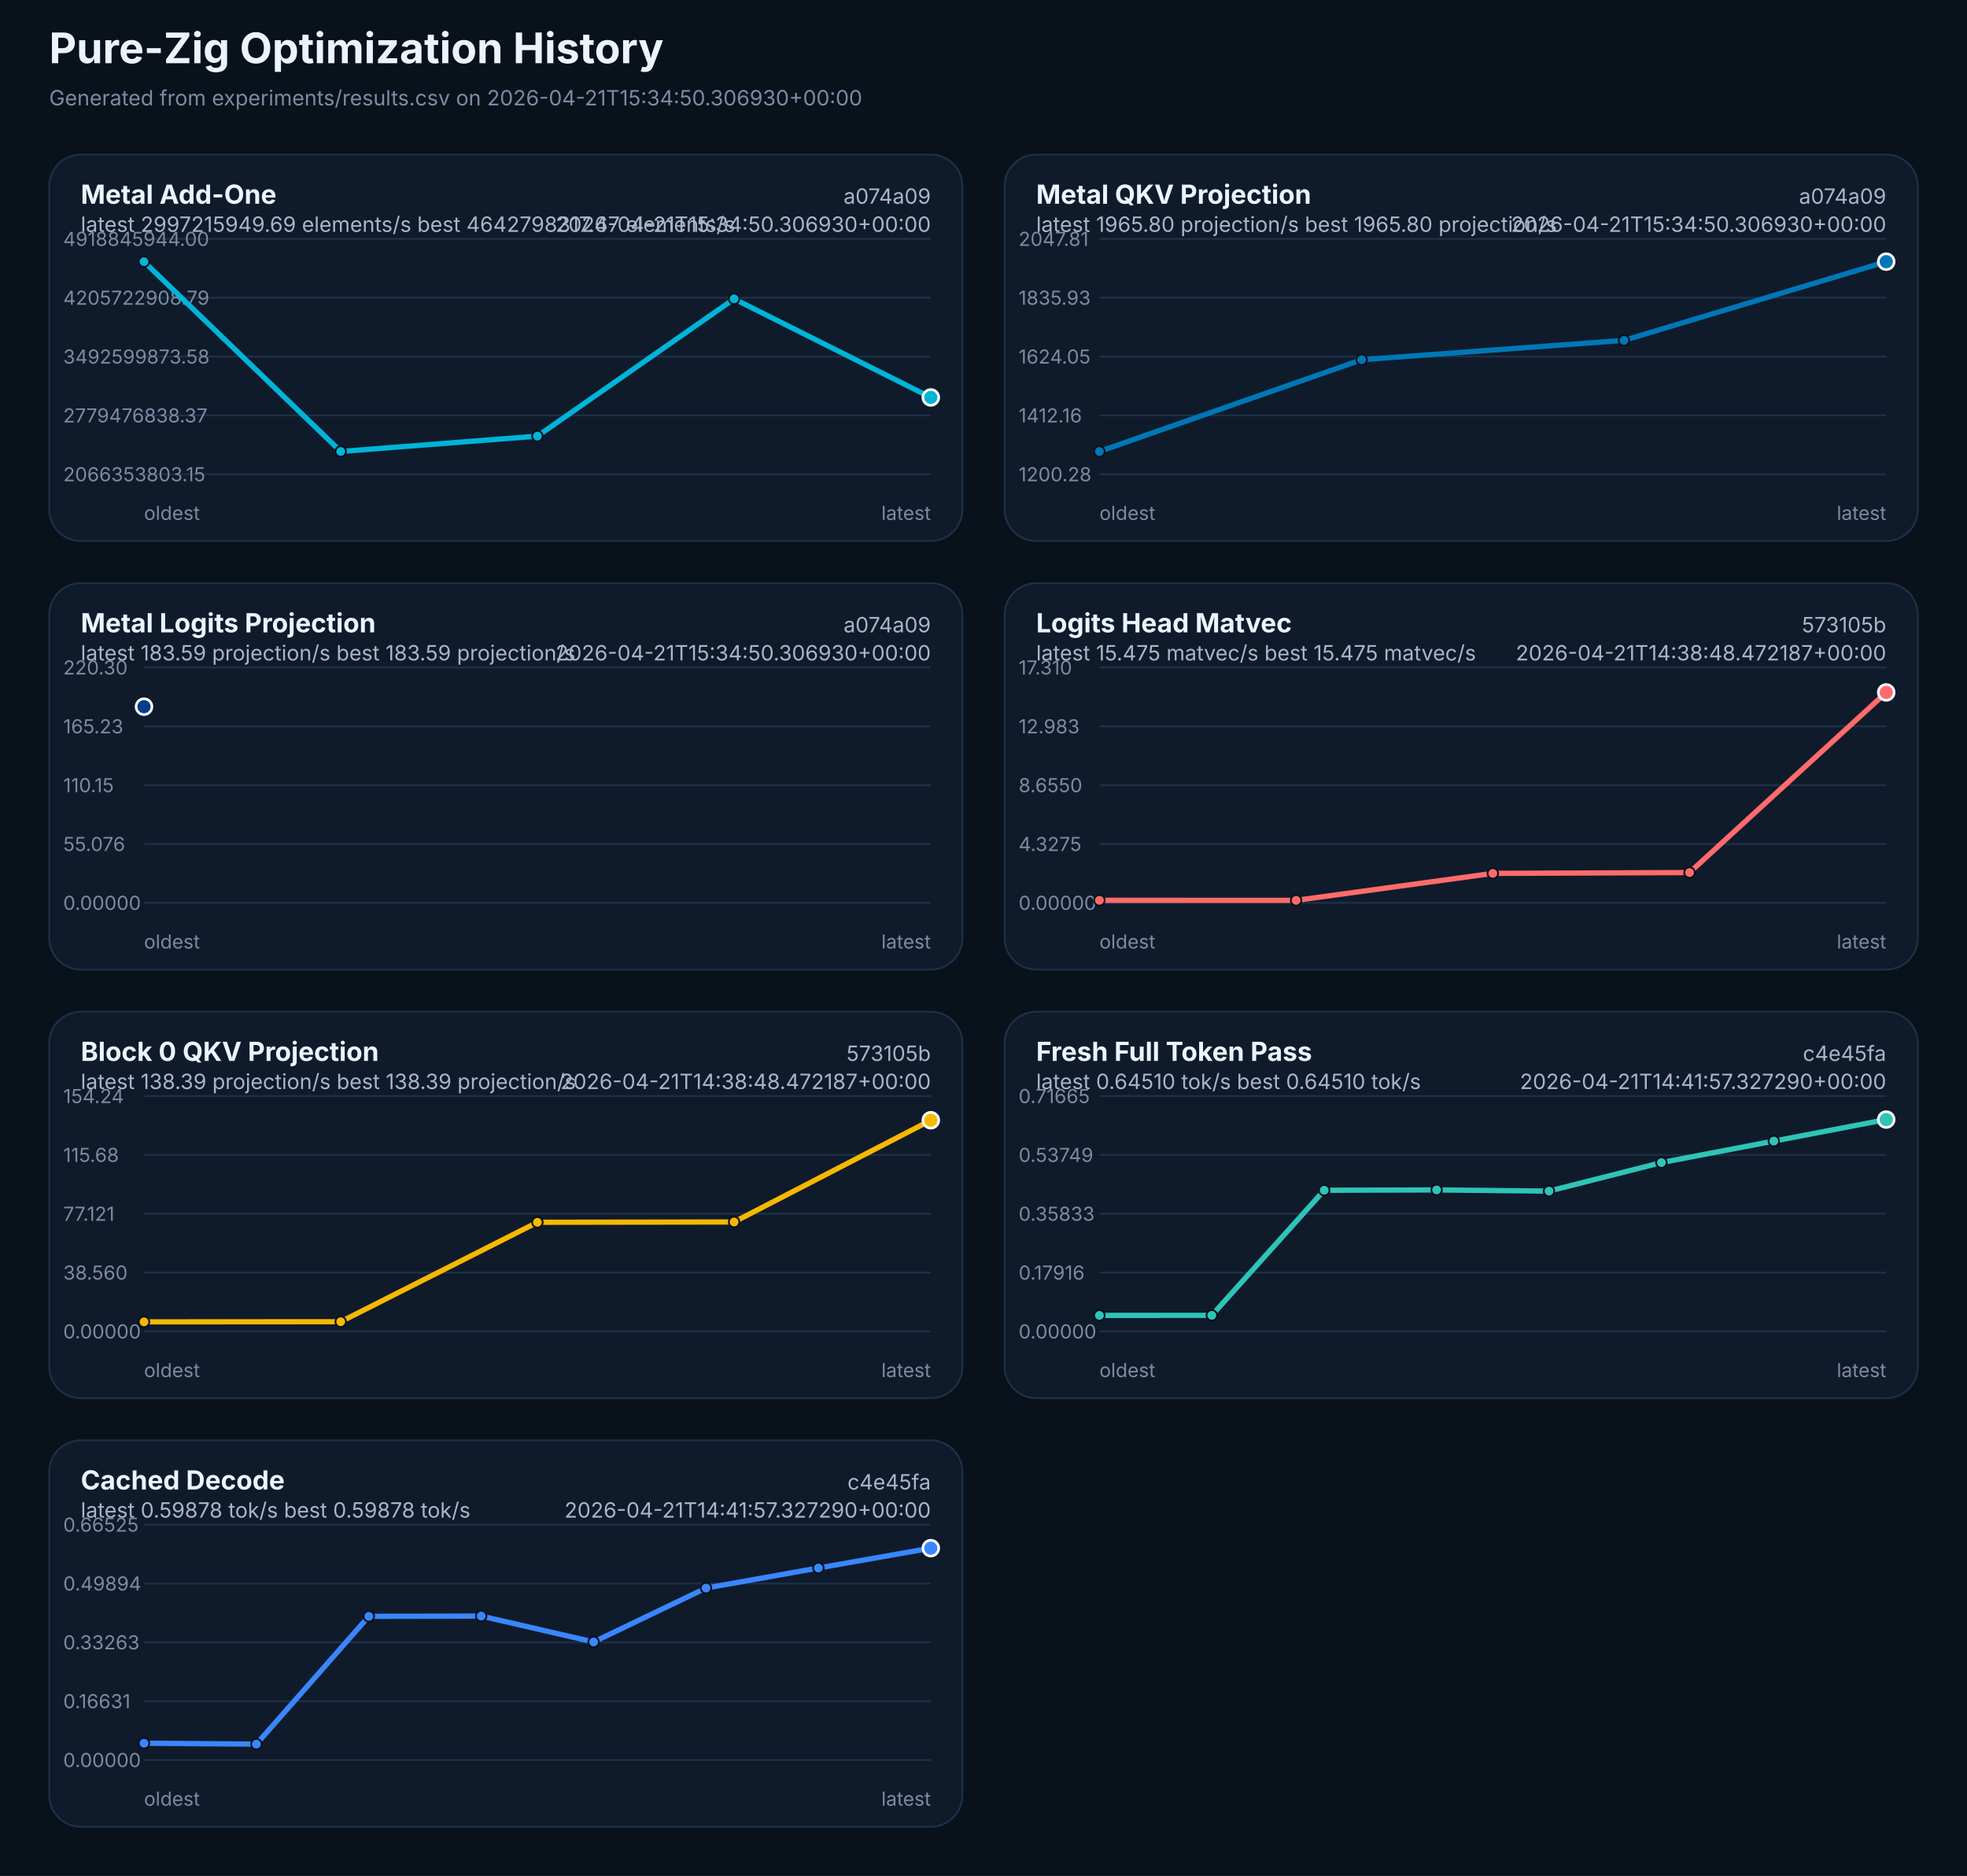
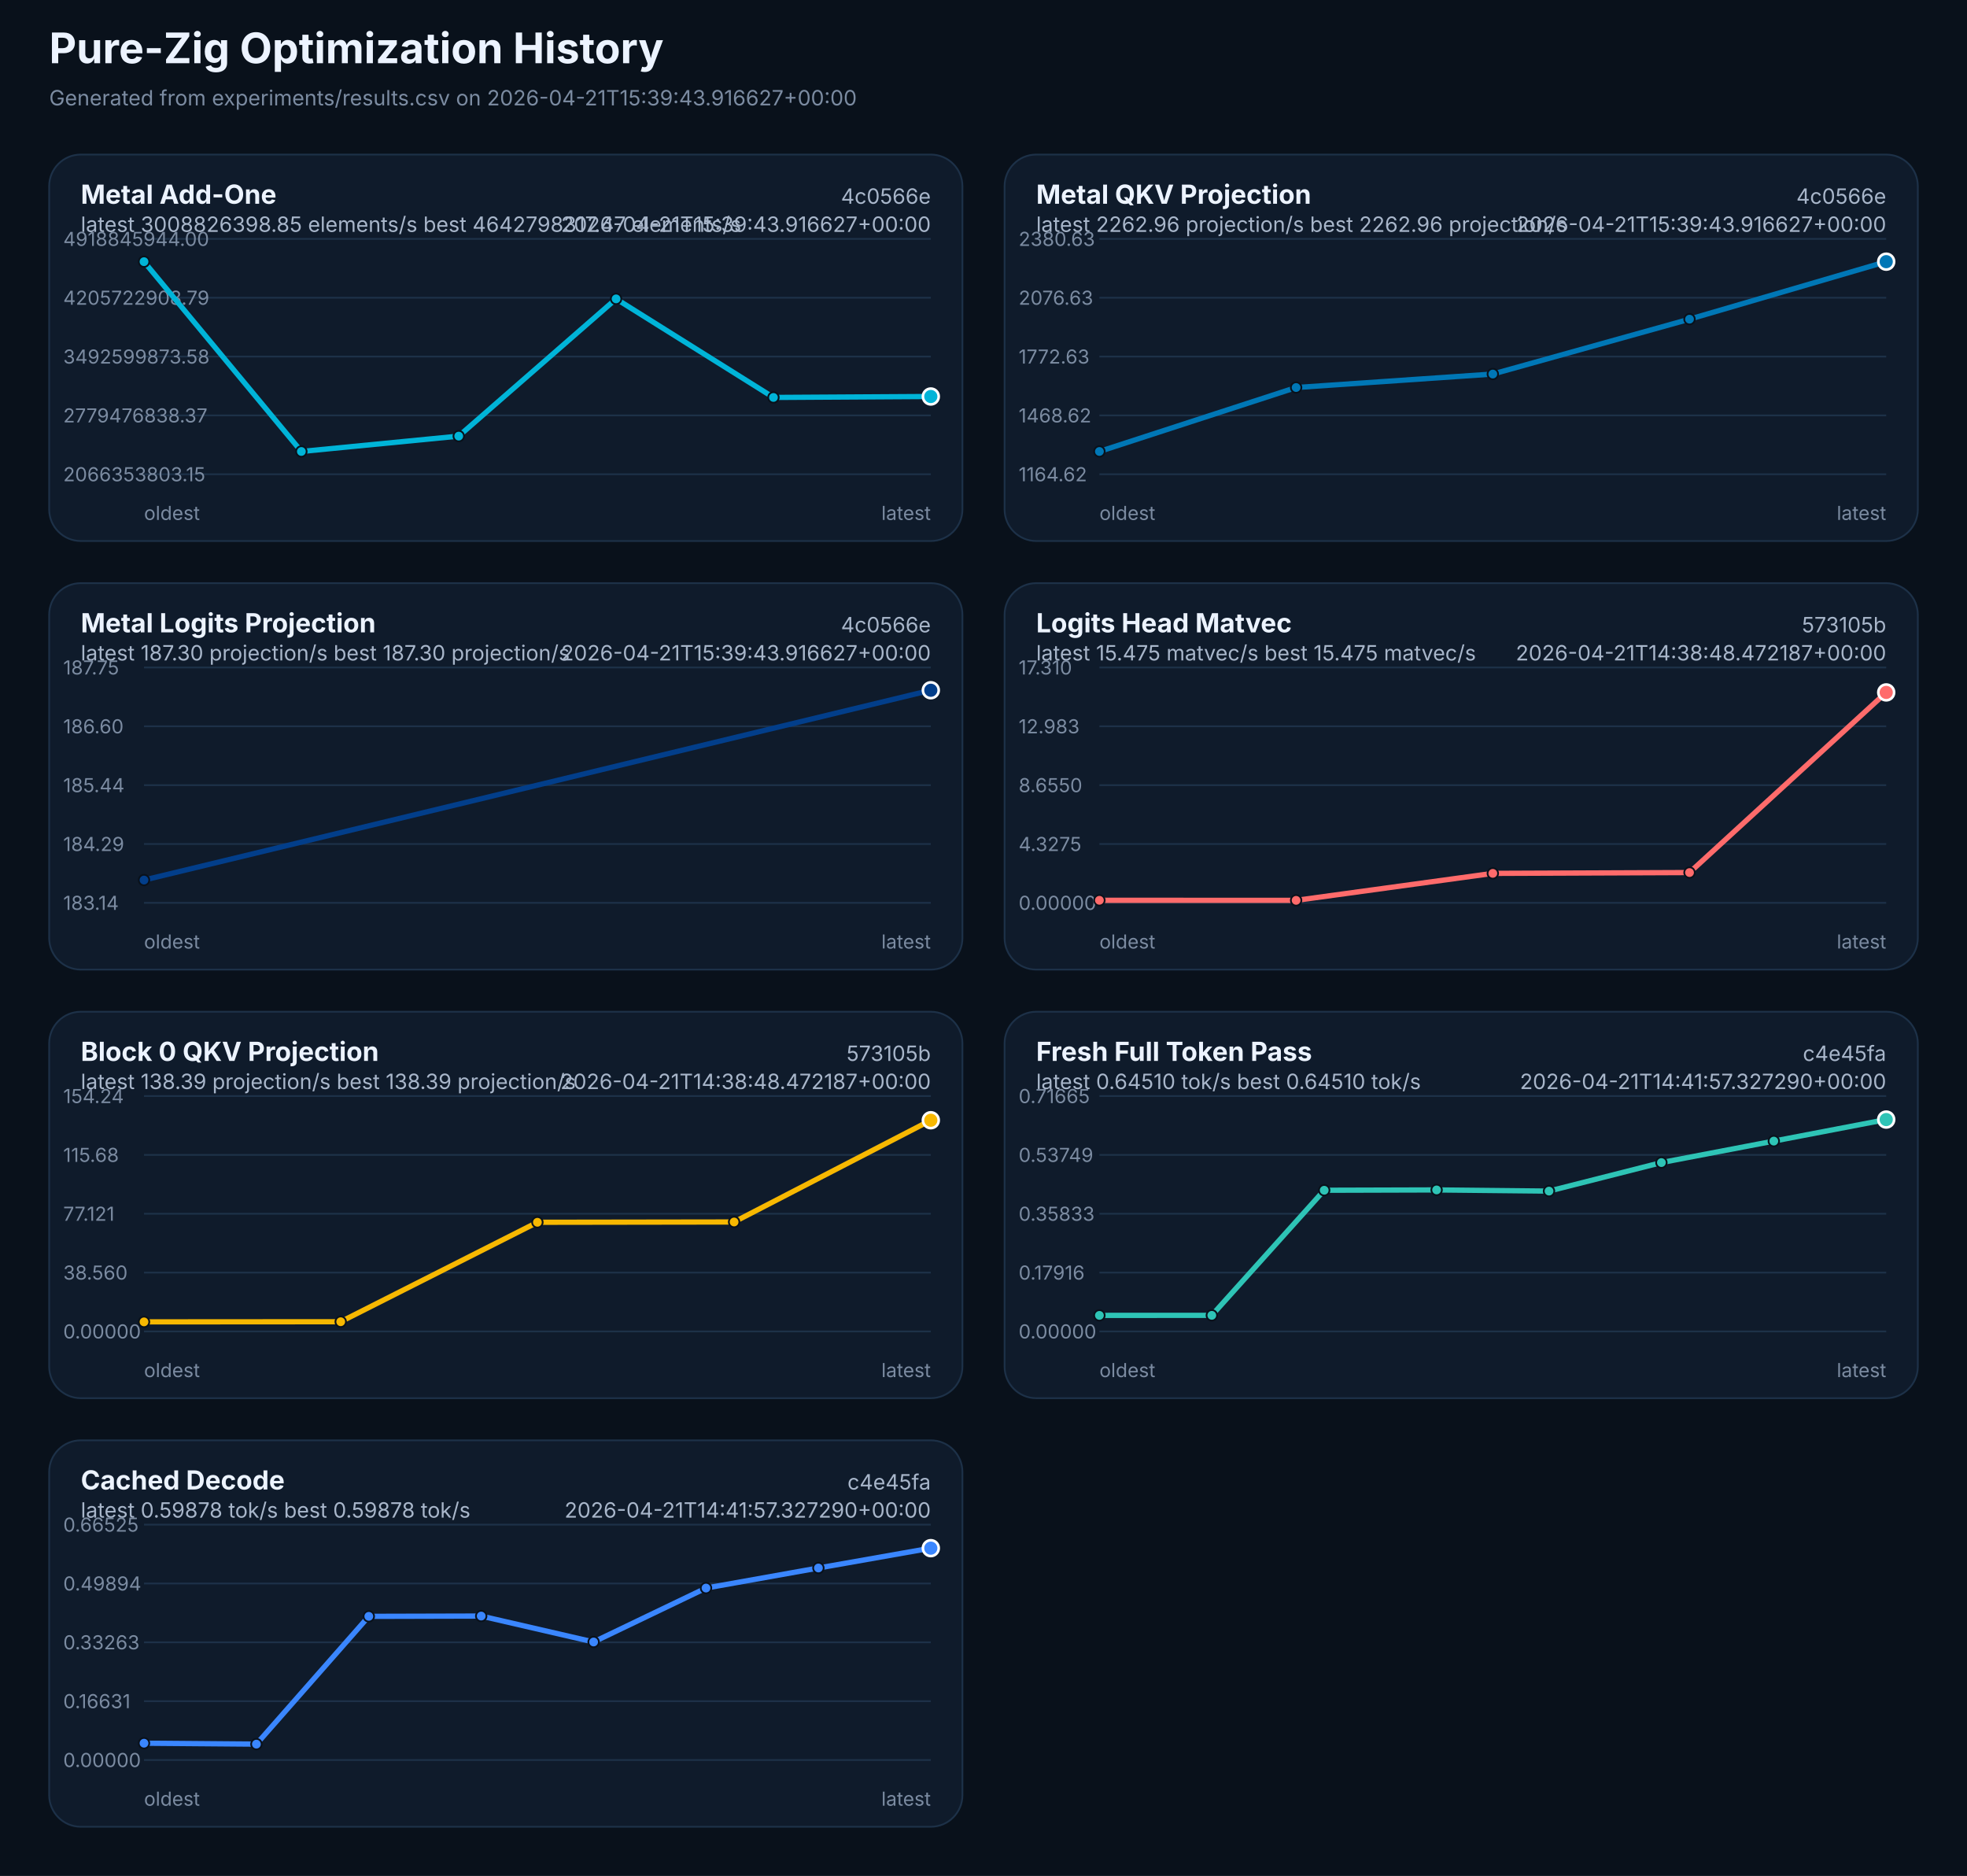
<svg xmlns="http://www.w3.org/2000/svg" width="1120" height="1068" viewBox="0 0 1120 1068">
  <rect width="100%" height="100%" fill="#09111b" />
  <style>
text { font-family: -apple-system, BlinkMacSystemFont, 'Segoe UI', sans-serif; }
.muted { fill: #7b8ba1; font-size: 12px; }
.title { fill: #ecf3ff; font-size: 24px; font-weight: 700; }
.panel-title { fill: #ecf3ff; font-size: 15px; font-weight: 700; }
.panel-meta { fill: #a8b6ca; font-size: 12px; }
.axis-label { fill: #7b8ba1; font-size: 11px; }
</style>
  <text class="title" x="28" y="36">Pure-Zig Optimization History</text>
-   <text class="muted" x="28" y="60">Generated from experiments/results.csv on 2026-04-21T15:34:50.306930+00:00</text>
+   <text class="muted" x="28" y="60">Generated from experiments/results.csv on 2026-04-21T15:39:43.916627+00:00</text>
  <g>
    <rect x="28" y="88" width="520" height="220" rx="18" fill="#0f1b2b" stroke="#1d3148" stroke-width="1" />
    <text class="panel-title" x="46" y="116">Metal Add-One</text>
-     <text class="panel-meta" x="46" y="132">latest 2997215949.69 elements/s   best 4642798317.47 elements/s</text>
-     <text class="panel-meta" x="530" y="116" text-anchor="end">a074a09</text>
-     <text class="panel-meta" x="530" y="132" text-anchor="end">2026-04-21T15:34:50.306930+00:00</text>
+     <text class="panel-meta" x="46" y="132">latest 3008826398.85 elements/s   best 4642798317.47 elements/s</text>
+     <text class="panel-meta" x="530" y="116" text-anchor="end">4c0566e</text>
+     <text class="panel-meta" x="530" y="132" text-anchor="end">2026-04-21T15:39:43.916627+00:00</text>
    <line x1="82" y1="270.00" x2="530" y2="270.00" stroke="#1d3148" stroke-width="1" />
    <text class="axis-label" x="36" y="274.00">2066353803.15</text>
    <line x1="82" y1="236.50" x2="530" y2="236.50" stroke="#1d3148" stroke-width="1" />
    <text class="axis-label" x="36" y="240.50">2779476838.37</text>
    <line x1="82" y1="203.00" x2="530" y2="203.00" stroke="#1d3148" stroke-width="1" />
    <text class="axis-label" x="36" y="207.00">3492599873.58</text>
    <line x1="82" y1="169.50" x2="530" y2="169.50" stroke="#1d3148" stroke-width="1" />
    <text class="axis-label" x="36" y="173.50">4205722908.79</text>
    <line x1="82" y1="136.00" x2="530" y2="136.00" stroke="#1d3148" stroke-width="1" />
    <text class="axis-label" x="36" y="140.00">4918845944.00</text>
-     <polyline fill="none" stroke="#00b4d8" stroke-width="3" points="82.00,148.97 194.00,257.03 306.00,248.29 418.00,170.15 530.00,226.27" />
+     <polyline fill="none" stroke="#00b4d8" stroke-width="3" points="82.00,148.97 171.60,257.03 261.20,248.29 350.80,170.15 440.40,226.27 530.00,225.73" />
    <circle cx="82.00" cy="148.97" r="3.0" fill="#00b4d8" stroke="#09111b" stroke-width="1.0" />
-     <circle cx="194.00" cy="257.03" r="3.0" fill="#00b4d8" stroke="#09111b" stroke-width="1.0" />
-     <circle cx="306.00" cy="248.29" r="3.0" fill="#00b4d8" stroke="#09111b" stroke-width="1.0" />
-     <circle cx="418.00" cy="170.15" r="3.0" fill="#00b4d8" stroke="#09111b" stroke-width="1.0" />
-     <circle cx="530.00" cy="226.27" r="4.5" fill="#00b4d8" stroke="#ffffff" stroke-width="1.5" />
+     <circle cx="171.60" cy="257.03" r="3.0" fill="#00b4d8" stroke="#09111b" stroke-width="1.0" />
+     <circle cx="261.20" cy="248.29" r="3.0" fill="#00b4d8" stroke="#09111b" stroke-width="1.0" />
+     <circle cx="350.80" cy="170.15" r="3.0" fill="#00b4d8" stroke="#09111b" stroke-width="1.0" />
+     <circle cx="440.40" cy="226.27" r="3.0" fill="#00b4d8" stroke="#09111b" stroke-width="1.0" />
+     <circle cx="530.00" cy="225.73" r="4.5" fill="#00b4d8" stroke="#ffffff" stroke-width="1.5" />
    <text class="axis-label" x="82" y="296">oldest</text>
    <text class="axis-label" x="530" y="296" text-anchor="end">latest</text>
  </g>
  <g>
    <rect x="572" y="88" width="520" height="220" rx="18" fill="#0f1b2b" stroke="#1d3148" stroke-width="1" />
    <text class="panel-title" x="590" y="116">Metal QKV Projection</text>
-     <text class="panel-meta" x="590" y="132">latest 1965.80 projection/s   best 1965.80 projection/s</text>
-     <text class="panel-meta" x="1074" y="116" text-anchor="end">a074a09</text>
-     <text class="panel-meta" x="1074" y="132" text-anchor="end">2026-04-21T15:34:50.306930+00:00</text>
+     <text class="panel-meta" x="590" y="132">latest 2262.96 projection/s   best 2262.96 projection/s</text>
+     <text class="panel-meta" x="1074" y="116" text-anchor="end">4c0566e</text>
+     <text class="panel-meta" x="1074" y="132" text-anchor="end">2026-04-21T15:39:43.916627+00:00</text>
    <line x1="626" y1="270.00" x2="1074" y2="270.00" stroke="#1d3148" stroke-width="1" />
-     <text class="axis-label" x="580" y="274.00">1200.28</text>
+     <text class="axis-label" x="580" y="274.00">1164.62</text>
    <line x1="626" y1="236.50" x2="1074" y2="236.50" stroke="#1d3148" stroke-width="1" />
-     <text class="axis-label" x="580" y="240.50">1412.16</text>
+     <text class="axis-label" x="580" y="240.50">1468.62</text>
    <line x1="626" y1="203.00" x2="1074" y2="203.00" stroke="#1d3148" stroke-width="1" />
-     <text class="axis-label" x="580" y="207.00">1624.05</text>
+     <text class="axis-label" x="580" y="207.00">1772.63</text>
    <line x1="626" y1="169.50" x2="1074" y2="169.50" stroke="#1d3148" stroke-width="1" />
-     <text class="axis-label" x="580" y="173.50">1835.93</text>
+     <text class="axis-label" x="580" y="173.50">2076.63</text>
    <line x1="626" y1="136.00" x2="1074" y2="136.00" stroke="#1d3148" stroke-width="1" />
-     <text class="axis-label" x="580" y="140.00">2047.81</text>
-     <polyline fill="none" stroke="#0077b6" stroke-width="3" points="626.00,257.03 775.33,204.78 924.67,193.78 1074.00,148.97" />
+     <text class="axis-label" x="580" y="140.00">2380.63</text>
+     <polyline fill="none" stroke="#0077b6" stroke-width="3" points="626.00,257.03 738.00,220.62 850.00,212.95 962.00,181.71 1074.00,148.97" />
    <circle cx="626.00" cy="257.03" r="3.0" fill="#0077b6" stroke="#09111b" stroke-width="1.0" />
-     <circle cx="775.33" cy="204.78" r="3.0" fill="#0077b6" stroke="#09111b" stroke-width="1.0" />
-     <circle cx="924.67" cy="193.78" r="3.0" fill="#0077b6" stroke="#09111b" stroke-width="1.0" />
+     <circle cx="738.00" cy="220.62" r="3.0" fill="#0077b6" stroke="#09111b" stroke-width="1.0" />
+     <circle cx="850.00" cy="212.95" r="3.0" fill="#0077b6" stroke="#09111b" stroke-width="1.0" />
+     <circle cx="962.00" cy="181.71" r="3.0" fill="#0077b6" stroke="#09111b" stroke-width="1.0" />
    <circle cx="1074.00" cy="148.97" r="4.5" fill="#0077b6" stroke="#ffffff" stroke-width="1.5" />
    <text class="axis-label" x="626" y="296">oldest</text>
    <text class="axis-label" x="1074" y="296" text-anchor="end">latest</text>
  </g>
  <g>
    <rect x="28" y="332" width="520" height="220" rx="18" fill="#0f1b2b" stroke="#1d3148" stroke-width="1" />
    <text class="panel-title" x="46" y="360">Metal Logits Projection</text>
-     <text class="panel-meta" x="46" y="376">latest 183.59 projection/s   best 183.59 projection/s</text>
-     <text class="panel-meta" x="530" y="360" text-anchor="end">a074a09</text>
-     <text class="panel-meta" x="530" y="376" text-anchor="end">2026-04-21T15:34:50.306930+00:00</text>
+     <text class="panel-meta" x="46" y="376">latest 187.30 projection/s   best 187.30 projection/s</text>
+     <text class="panel-meta" x="530" y="360" text-anchor="end">4c0566e</text>
+     <text class="panel-meta" x="530" y="376" text-anchor="end">2026-04-21T15:39:43.916627+00:00</text>
    <line x1="82" y1="514.00" x2="530" y2="514.00" stroke="#1d3148" stroke-width="1" />
-     <text class="axis-label" x="36" y="518.00">0.00000</text>
+     <text class="axis-label" x="36" y="518.00">183.14</text>
    <line x1="82" y1="480.50" x2="530" y2="480.50" stroke="#1d3148" stroke-width="1" />
-     <text class="axis-label" x="36" y="484.50">55.076</text>
+     <text class="axis-label" x="36" y="484.50">184.29</text>
    <line x1="82" y1="447.00" x2="530" y2="447.00" stroke="#1d3148" stroke-width="1" />
-     <text class="axis-label" x="36" y="451.00">110.15</text>
+     <text class="axis-label" x="36" y="451.00">185.44</text>
    <line x1="82" y1="413.50" x2="530" y2="413.50" stroke="#1d3148" stroke-width="1" />
-     <text class="axis-label" x="36" y="417.50">165.23</text>
+     <text class="axis-label" x="36" y="417.50">186.60</text>
    <line x1="82" y1="380.00" x2="530" y2="380.00" stroke="#1d3148" stroke-width="1" />
-     <text class="axis-label" x="36" y="384.00">220.30</text>
-     <polyline fill="none" stroke="#023e8a" stroke-width="3" points="82.00,402.33" />
-     <circle cx="82.00" cy="402.33" r="4.5" fill="#023e8a" stroke="#ffffff" stroke-width="1.5" />
+     <text class="axis-label" x="36" y="384.00">187.75</text>
+     <polyline fill="none" stroke="#023e8a" stroke-width="3" points="82.00,501.03 530.00,392.97" />
+     <circle cx="82.00" cy="501.03" r="3.0" fill="#023e8a" stroke="#09111b" stroke-width="1.0" />
+     <circle cx="530.00" cy="392.97" r="4.5" fill="#023e8a" stroke="#ffffff" stroke-width="1.5" />
    <text class="axis-label" x="82" y="540">oldest</text>
    <text class="axis-label" x="530" y="540" text-anchor="end">latest</text>
  </g>
  <g>
    <rect x="572" y="332" width="520" height="220" rx="18" fill="#0f1b2b" stroke="#1d3148" stroke-width="1" />
    <text class="panel-title" x="590" y="360">Logits Head Matvec</text>
    <text class="panel-meta" x="590" y="376">latest 15.475 matvec/s   best 15.475 matvec/s</text>
    <text class="panel-meta" x="1074" y="360" text-anchor="end">573105b</text>
    <text class="panel-meta" x="1074" y="376" text-anchor="end">2026-04-21T14:38:48.472187+00:00</text>
    <line x1="626" y1="514.00" x2="1074" y2="514.00" stroke="#1d3148" stroke-width="1" />
    <text class="axis-label" x="580" y="518.00">0.00000</text>
    <line x1="626" y1="480.50" x2="1074" y2="480.50" stroke="#1d3148" stroke-width="1" />
    <text class="axis-label" x="580" y="484.50">4.3275</text>
    <line x1="626" y1="447.00" x2="1074" y2="447.00" stroke="#1d3148" stroke-width="1" />
    <text class="axis-label" x="580" y="451.00">8.6550</text>
    <line x1="626" y1="413.50" x2="1074" y2="413.50" stroke="#1d3148" stroke-width="1" />
    <text class="axis-label" x="580" y="417.50">12.983</text>
    <line x1="626" y1="380.00" x2="1074" y2="380.00" stroke="#1d3148" stroke-width="1" />
    <text class="axis-label" x="580" y="384.00">17.310</text>
    <polyline fill="none" stroke="#ff6b6b" stroke-width="3" points="626.00,512.55 738.00,512.58 850.00,497.22 962.00,496.76 1074.00,394.20" />
    <circle cx="626.00" cy="512.55" r="3.0" fill="#ff6b6b" stroke="#09111b" stroke-width="1.0" />
    <circle cx="738.00" cy="512.58" r="3.0" fill="#ff6b6b" stroke="#09111b" stroke-width="1.0" />
    <circle cx="850.00" cy="497.22" r="3.0" fill="#ff6b6b" stroke="#09111b" stroke-width="1.0" />
    <circle cx="962.00" cy="496.76" r="3.0" fill="#ff6b6b" stroke="#09111b" stroke-width="1.0" />
    <circle cx="1074.00" cy="394.20" r="4.5" fill="#ff6b6b" stroke="#ffffff" stroke-width="1.5" />
    <text class="axis-label" x="626" y="540">oldest</text>
    <text class="axis-label" x="1074" y="540" text-anchor="end">latest</text>
  </g>
  <g>
    <rect x="28" y="576" width="520" height="220" rx="18" fill="#0f1b2b" stroke="#1d3148" stroke-width="1" />
    <text class="panel-title" x="46" y="604">Block 0 QKV Projection</text>
    <text class="panel-meta" x="46" y="620">latest 138.39 projection/s   best 138.39 projection/s</text>
    <text class="panel-meta" x="530" y="604" text-anchor="end">573105b</text>
    <text class="panel-meta" x="530" y="620" text-anchor="end">2026-04-21T14:38:48.472187+00:00</text>
    <line x1="82" y1="758.00" x2="530" y2="758.00" stroke="#1d3148" stroke-width="1" />
    <text class="axis-label" x="36" y="762.00">0.00000</text>
    <line x1="82" y1="724.50" x2="530" y2="724.50" stroke="#1d3148" stroke-width="1" />
    <text class="axis-label" x="36" y="728.50">38.560</text>
    <line x1="82" y1="691.00" x2="530" y2="691.00" stroke="#1d3148" stroke-width="1" />
    <text class="axis-label" x="36" y="695.00">77.121</text>
    <line x1="82" y1="657.50" x2="530" y2="657.50" stroke="#1d3148" stroke-width="1" />
    <text class="axis-label" x="36" y="661.50">115.68</text>
    <line x1="82" y1="624.00" x2="530" y2="624.00" stroke="#1d3148" stroke-width="1" />
    <text class="axis-label" x="36" y="628.00">154.24</text>
    <polyline fill="none" stroke="#f7b801" stroke-width="3" points="82.00,752.56 194.00,752.48 306.00,695.86 418.00,695.69 530.00,637.77" />
    <circle cx="82.00" cy="752.56" r="3.0" fill="#f7b801" stroke="#09111b" stroke-width="1.0" />
    <circle cx="194.00" cy="752.48" r="3.0" fill="#f7b801" stroke="#09111b" stroke-width="1.0" />
    <circle cx="306.00" cy="695.86" r="3.0" fill="#f7b801" stroke="#09111b" stroke-width="1.0" />
    <circle cx="418.00" cy="695.69" r="3.0" fill="#f7b801" stroke="#09111b" stroke-width="1.0" />
    <circle cx="530.00" cy="637.77" r="4.5" fill="#f7b801" stroke="#ffffff" stroke-width="1.5" />
    <text class="axis-label" x="82" y="784">oldest</text>
    <text class="axis-label" x="530" y="784" text-anchor="end">latest</text>
  </g>
  <g>
    <rect x="572" y="576" width="520" height="220" rx="18" fill="#0f1b2b" stroke="#1d3148" stroke-width="1" />
    <text class="panel-title" x="590" y="604">Fresh Full Token Pass</text>
    <text class="panel-meta" x="590" y="620">latest 0.64510 tok/s   best 0.64510 tok/s</text>
    <text class="panel-meta" x="1074" y="604" text-anchor="end">c4e45fa</text>
    <text class="panel-meta" x="1074" y="620" text-anchor="end">2026-04-21T14:41:57.327290+00:00</text>
    <line x1="626" y1="758.00" x2="1074" y2="758.00" stroke="#1d3148" stroke-width="1" />
    <text class="axis-label" x="580" y="762.00">0.00000</text>
    <line x1="626" y1="724.50" x2="1074" y2="724.50" stroke="#1d3148" stroke-width="1" />
    <text class="axis-label" x="580" y="728.50">0.17916</text>
    <line x1="626" y1="691.00" x2="1074" y2="691.00" stroke="#1d3148" stroke-width="1" />
    <text class="axis-label" x="580" y="695.00">0.35833</text>
    <line x1="626" y1="657.50" x2="1074" y2="657.50" stroke="#1d3148" stroke-width="1" />
    <text class="axis-label" x="580" y="661.50">0.53749</text>
    <line x1="626" y1="624.00" x2="1074" y2="624.00" stroke="#1d3148" stroke-width="1" />
    <text class="axis-label" x="580" y="628.00">0.71665</text>
    <polyline fill="none" stroke="#2ec4b6" stroke-width="3" points="626.00,748.87 690.00,748.84 754.00,677.63 818.00,677.44 882.00,678.11 946.00,661.87 1010.00,649.64 1074.00,637.38" />
    <circle cx="626.00" cy="748.87" r="3.0" fill="#2ec4b6" stroke="#09111b" stroke-width="1.0" />
    <circle cx="690.00" cy="748.84" r="3.0" fill="#2ec4b6" stroke="#09111b" stroke-width="1.0" />
    <circle cx="754.00" cy="677.63" r="3.0" fill="#2ec4b6" stroke="#09111b" stroke-width="1.0" />
    <circle cx="818.00" cy="677.44" r="3.0" fill="#2ec4b6" stroke="#09111b" stroke-width="1.0" />
    <circle cx="882.00" cy="678.11" r="3.0" fill="#2ec4b6" stroke="#09111b" stroke-width="1.0" />
    <circle cx="946.00" cy="661.87" r="3.0" fill="#2ec4b6" stroke="#09111b" stroke-width="1.0" />
    <circle cx="1010.00" cy="649.64" r="3.0" fill="#2ec4b6" stroke="#09111b" stroke-width="1.0" />
    <circle cx="1074.00" cy="637.38" r="4.5" fill="#2ec4b6" stroke="#ffffff" stroke-width="1.5" />
    <text class="axis-label" x="626" y="784">oldest</text>
    <text class="axis-label" x="1074" y="784" text-anchor="end">latest</text>
  </g>
  <g>
    <rect x="28" y="820" width="520" height="220" rx="18" fill="#0f1b2b" stroke="#1d3148" stroke-width="1" />
    <text class="panel-title" x="46" y="848">Cached Decode</text>
    <text class="panel-meta" x="46" y="864">latest 0.59878 tok/s   best 0.59878 tok/s</text>
    <text class="panel-meta" x="530" y="848" text-anchor="end">c4e45fa</text>
    <text class="panel-meta" x="530" y="864" text-anchor="end">2026-04-21T14:41:57.327290+00:00</text>
    <line x1="82" y1="1002.00" x2="530" y2="1002.00" stroke="#1d3148" stroke-width="1" />
    <text class="axis-label" x="36" y="1006.00">0.00000</text>
    <line x1="82" y1="968.50" x2="530" y2="968.50" stroke="#1d3148" stroke-width="1" />
    <text class="axis-label" x="36" y="972.50">0.16631</text>
    <line x1="82" y1="935.00" x2="530" y2="935.00" stroke="#1d3148" stroke-width="1" />
    <text class="axis-label" x="36" y="939.00">0.33263</text>
    <line x1="82" y1="901.50" x2="530" y2="901.50" stroke="#1d3148" stroke-width="1" />
    <text class="axis-label" x="36" y="905.50">0.49894</text>
    <line x1="82" y1="868.00" x2="530" y2="868.00" stroke="#1d3148" stroke-width="1" />
    <text class="axis-label" x="36" y="872.00">0.66525</text>
    <polyline fill="none" stroke="#3a86ff" stroke-width="3" points="82.00,992.43 146.00,992.96 210.00,920.21 274.00,920.04 338.00,934.80 402.00,904.10 466.00,892.68 530.00,881.39" />
    <circle cx="82.00" cy="992.43" r="3.0" fill="#3a86ff" stroke="#09111b" stroke-width="1.0" />
    <circle cx="146.00" cy="992.96" r="3.0" fill="#3a86ff" stroke="#09111b" stroke-width="1.0" />
    <circle cx="210.00" cy="920.21" r="3.0" fill="#3a86ff" stroke="#09111b" stroke-width="1.0" />
    <circle cx="274.00" cy="920.04" r="3.0" fill="#3a86ff" stroke="#09111b" stroke-width="1.0" />
    <circle cx="338.00" cy="934.80" r="3.0" fill="#3a86ff" stroke="#09111b" stroke-width="1.0" />
    <circle cx="402.00" cy="904.10" r="3.0" fill="#3a86ff" stroke="#09111b" stroke-width="1.0" />
    <circle cx="466.00" cy="892.68" r="3.0" fill="#3a86ff" stroke="#09111b" stroke-width="1.0" />
    <circle cx="530.00" cy="881.39" r="4.5" fill="#3a86ff" stroke="#ffffff" stroke-width="1.5" />
    <text class="axis-label" x="82" y="1028">oldest</text>
    <text class="axis-label" x="530" y="1028" text-anchor="end">latest</text>
  </g>
</svg>
